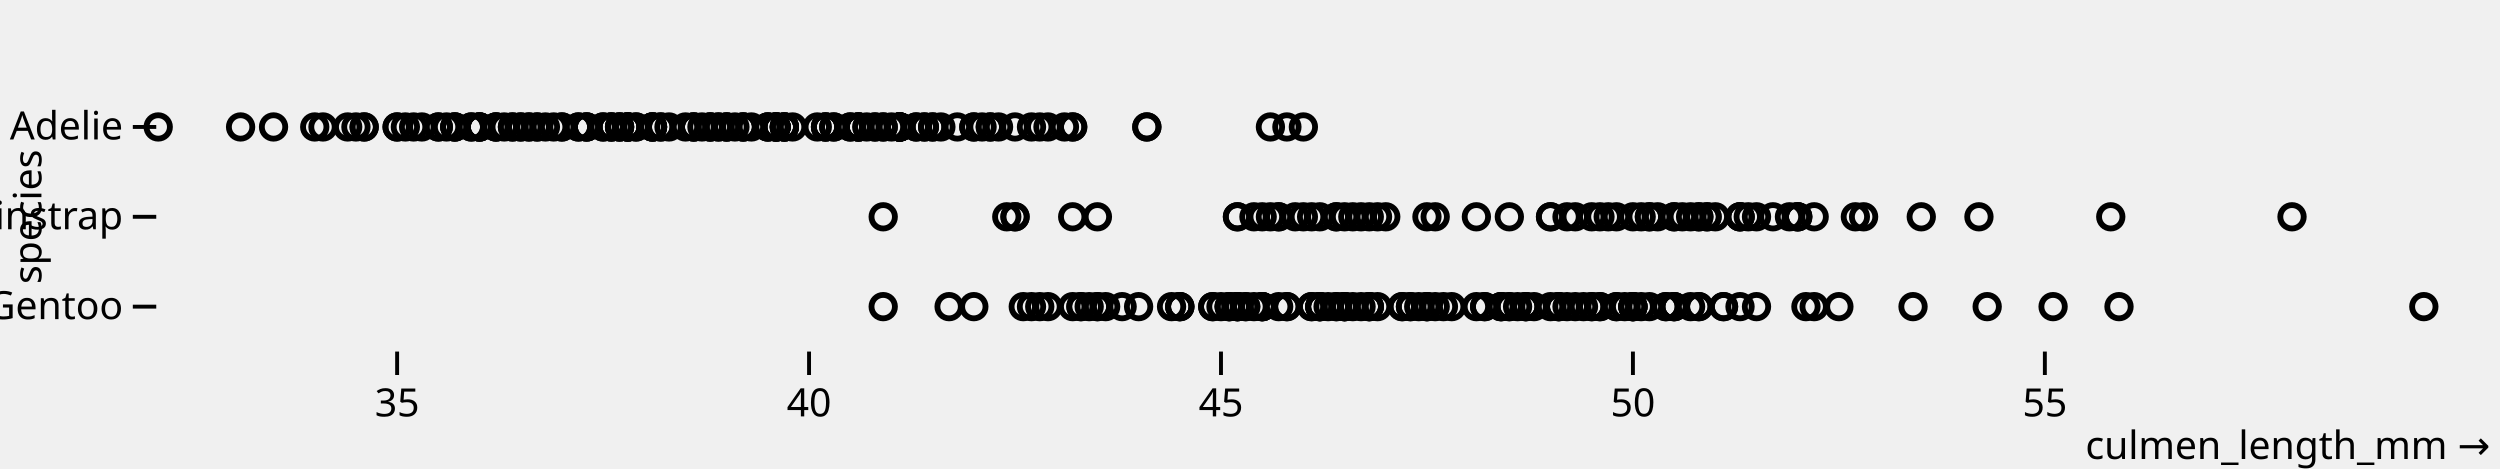
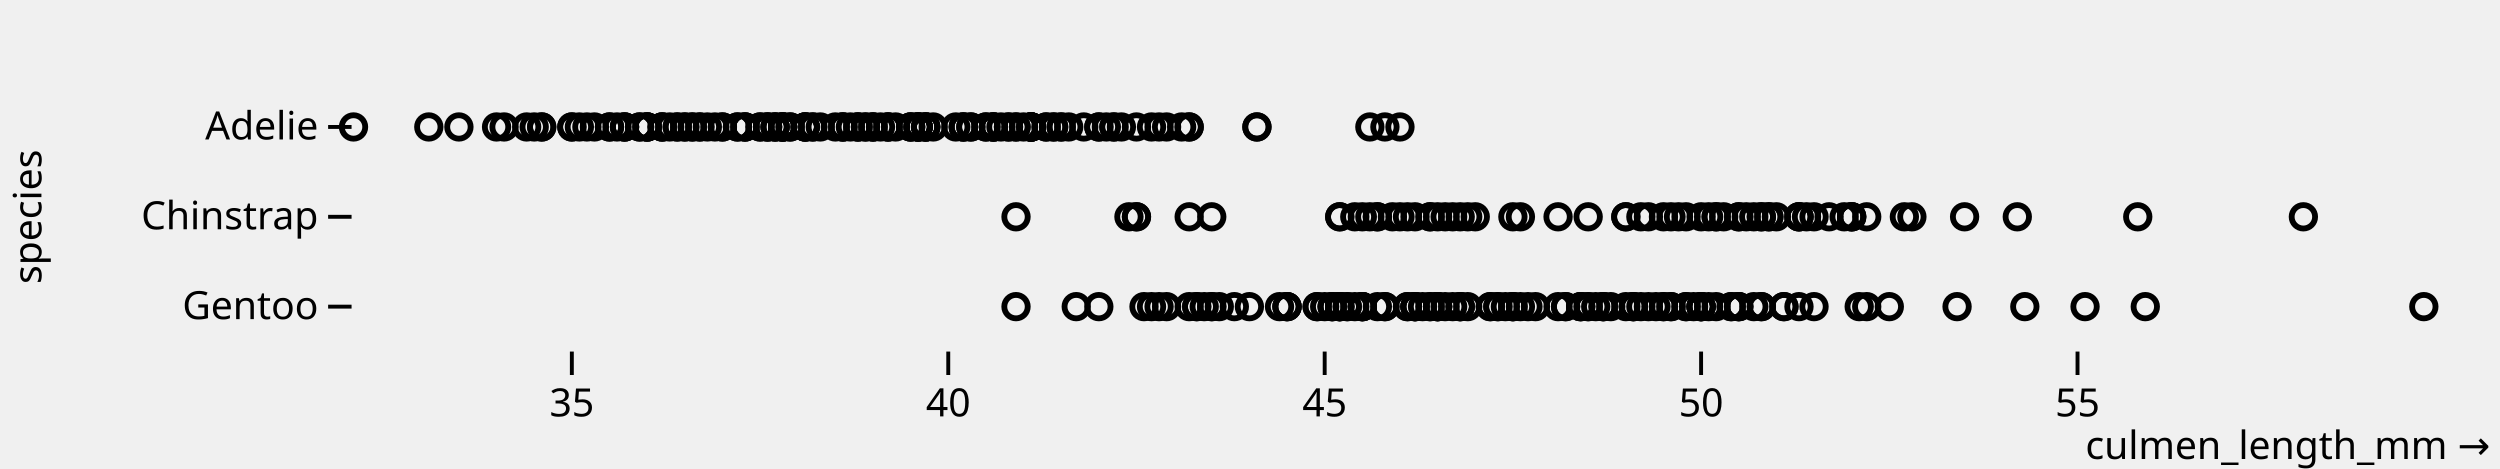
<svg xmlns="http://www.w3.org/2000/svg" class="plot" fill="currentColor" font-family="system-ui, sans-serif" font-size="10" text-anchor="middle" width="640" height="120" viewBox="0 0 640 120">
  <style>
    .plot {
      display: block;
      background: white;
      height: auto;
      height: intrinsic;
      max-width: 100%;
    }

    .plot text,
    .plot tspan {
      white-space: pre;
    }
  </style>
  <g aria-label="y-axis tick" fill="none" stroke="currentColor" transform="translate(0,0.5)">
-     <path transform="translate(40,32)" d="M0,0L-6,0" />
-     <path transform="translate(40,55)" d="M0,0L-6,0" />
-     <path transform="translate(40,78)" d="M0,0L-6,0" />
+     <path transform="translate(90,32)" d="M0,0L-6,0" />
+     <path transform="translate(90,55)" d="M0,0L-6,0" />
+     <path transform="translate(90,78)" d="M0,0L-6,0" />
  </g>
  <g aria-label="y-axis tick label" text-anchor="end" transform="translate(-8.5,0.5)">
-     <text y="0.32em" transform="translate(40,32)">Adelie</text>
-     <text y="0.32em" transform="translate(40,55)">Chinstrap</text>
-     <text y="0.32em" transform="translate(40,78)">Gentoo</text>
-   </g>
-   <g aria-label="y-axis label" transform="translate(-36.5,0.5)">
-     <text y="0.71em" transform="translate(40,55) rotate(-90)">species</text>
+     <text y="0.32em" transform="translate(90,32)">Adelie</text>
+     <text y="0.32em" transform="translate(90,55)">Chinstrap</text>
+     <text y="0.32em" transform="translate(90,78)">Gentoo</text>
+   </g>
+   <g aria-label="y-axis label" transform="translate(-86.5,0.5)">
+     <text y="0.71em" transform="translate(90,55) rotate(-90)">species</text>
  </g>
  <g aria-label="x-axis tick" fill="none" stroke="currentColor" transform="translate(0.5,0)">
-     <path transform="translate(101.1636,90)" d="M0,0L0,6" />
-     <path transform="translate(206.6182,90)" d="M0,0L0,6" />
-     <path transform="translate(312.0727,90)" d="M0,0L0,6" />
-     <path transform="translate(417.5273,90)" d="M0,0L0,6" />
-     <path transform="translate(522.9818,90)" d="M0,0L0,6" />
+     <path transform="translate(145.8909,90)" d="M0,0L0,6" />
+     <path transform="translate(242.2545,90)" d="M0,0L0,6" />
+     <path transform="translate(338.6182,90)" d="M0,0L0,6" />
+     <path transform="translate(434.9818,90)" d="M0,0L0,6" />
+     <path transform="translate(531.3455,90)" d="M0,0L0,6" />
  </g>
  <g aria-label="x-axis tick label" font-variant="tabular-nums" transform="translate(0.5,9.5)">
-     <text y="0.71em" transform="translate(101.1636,90)">35</text>
-     <text y="0.71em" transform="translate(206.6182,90)">40</text>
-     <text y="0.71em" transform="translate(312.0727,90)">45</text>
-     <text y="0.71em" transform="translate(417.5273,90)">50</text>
-     <text y="0.71em" transform="translate(522.9818,90)">55</text>
+     <text y="0.71em" transform="translate(145.8909,90)">35</text>
+     <text y="0.71em" transform="translate(242.2545,90)">40</text>
+     <text y="0.71em" transform="translate(338.6182,90)">45</text>
+     <text y="0.71em" transform="translate(434.9818,90)">50</text>
+     <text y="0.71em" transform="translate(531.3455,90)">55</text>
  </g>
  <g aria-label="x-axis label" text-anchor="end" transform="translate(17.5,27.5)">
    <text transform="translate(620,90)">culmen_length_mm →</text>
  </g>
  <g aria-label="dot" fill="none" stroke="currentColor" stroke-width="1.5" transform="translate(0.5,0.5)">
-     <circle cx="187.636" cy="32" r="3" />
-     <circle cx="196.073" cy="32" r="3" />
-     <circle cx="212.945" cy="32" r="3" />
-     <circle cx="137.018" cy="32" r="3" />
-     <circle cx="191.855" cy="32" r="3" />
-     <circle cx="183.418" cy="32" r="3" />
-     <circle cx="189.745" cy="32" r="3" />
-     <circle cx="82.182" cy="32" r="3" />
-     <circle cx="248.8" cy="32" r="3" />
-     <circle cx="160.218" cy="32" r="3" />
-     <circle cx="160.218" cy="32" r="3" />
-     <circle cx="229.818" cy="32" r="3" />
-     <circle cx="177.091" cy="32" r="3" />
-     <circle cx="92.727" cy="32" r="3" />
-     <circle cx="134.909" cy="32" r="3" />
-     <circle cx="179.2" cy="32" r="3" />
-     <circle cx="259.345" cy="32" r="3" />
-     <circle cx="88.509" cy="32" r="3" />
-     <circle cx="333.164" cy="32" r="3" />
-     <circle cx="160.218" cy="32" r="3" />
-     <circle cx="158.109" cy="32" r="3" />
-     <circle cx="120.145" cy="32" r="3" />
-     <circle cx="168.655" cy="32" r="3" />
-     <circle cx="181.309" cy="32" r="3" />
-     <circle cx="107.491" cy="32" r="3" />
-     <circle cx="219.273" cy="32" r="3" />
-     <circle cx="217.164" cy="32" r="3" />
-     <circle cx="162.327" cy="32" r="3" />
-     <circle cx="217.164" cy="32" r="3" />
-     <circle cx="196.073" cy="32" r="3" />
-     <circle cx="147.564" cy="32" r="3" />
-     <circle cx="196.073" cy="32" r="3" />
-     <circle cx="225.6" cy="32" r="3" />
-     <circle cx="130.691" cy="32" r="3" />
-     <circle cx="189.745" cy="32" r="3" />
-     <circle cx="181.309" cy="32" r="3" />
-     <circle cx="253.018" cy="32" r="3" />
-     <circle cx="156" cy="32" r="3" />
-     <circle cx="202.4" cy="32" r="3" />
-     <circle cx="132.8" cy="32" r="3" />
-     <circle cx="223.491" cy="32" r="3" />
-     <circle cx="122.255" cy="32" r="3" />
-     <circle cx="293.091" cy="32" r="3" />
-     <circle cx="143.345" cy="32" r="3" />
-     <circle cx="198.182" cy="32" r="3" />
-     <circle cx="229.818" cy="32" r="3" />
-     <circle cx="153.891" cy="32" r="3" />
-     <circle cx="122.255" cy="32" r="3" />
-     <circle cx="255.127" cy="32" r="3" />
-     <circle cx="198.182" cy="32" r="3" />
-     <circle cx="208.727" cy="32" r="3" />
-     <circle cx="101.164" cy="32" r="3" />
-     <circle cx="248.8" cy="32" r="3" />
-     <circle cx="90.618" cy="32" r="3" />
-     <circle cx="236.145" cy="32" r="3" />
-     <circle cx="185.527" cy="32" r="3" />
-     <circle cx="219.273" cy="32" r="3" />
-     <circle cx="132.8" cy="32" r="3" />
-     <circle cx="156" cy="32" r="3" />
-     <circle cx="115.927" cy="32" r="3" />
-     <circle cx="234.036" cy="32" r="3" />
-     <circle cx="156" cy="32" r="3" />
-     <circle cx="229.818" cy="32" r="3" />
-     <circle cx="130.691" cy="32" r="3" />
-     <circle cx="240.364" cy="32" r="3" />
-     <circle cx="111.709" cy="32" r="3" />
-     <circle cx="229.818" cy="32" r="3" />
-     <circle cx="120.145" cy="32" r="3" />
-     <circle cx="244.582" cy="32" r="3" />
-     <circle cx="69.527" cy="32" r="3" />
-     <circle cx="200.291" cy="32" r="3" />
-     <circle cx="198.182" cy="32" r="3" />
-     <circle cx="328.945" cy="32" r="3" />
-     <circle cx="111.709" cy="32" r="3" />
-     <circle cx="265.673" cy="32" r="3" />
-     <circle cx="225.6" cy="32" r="3" />
-     <circle cx="147.564" cy="32" r="3" />
-     <circle cx="126.473" cy="32" r="3" />
-     <circle cx="250.909" cy="32" r="3" />
-     <circle cx="92.727" cy="32" r="3" />
-     <circle cx="267.782" cy="32" r="3" />
-     <circle cx="137.018" cy="32" r="3" />
-     <circle cx="103.273" cy="32" r="3" />
-     <circle cx="149.673" cy="32" r="3" />
-     <circle cx="234.036" cy="32" r="3" />
-     <circle cx="128.582" cy="32" r="3" />
-     <circle cx="141.236" cy="32" r="3" />
-     <circle cx="170.764" cy="32" r="3" />
-     <circle cx="183.418" cy="32" r="3" />
-     <circle cx="115.927" cy="32" r="3" />
-     <circle cx="229.818" cy="32" r="3" />
-     <circle cx="80.073" cy="32" r="3" />
-     <circle cx="198.182" cy="32" r="3" />
-     <circle cx="126.473" cy="32" r="3" />
-     <circle cx="223.491" cy="32" r="3" />
-     <circle cx="166.545" cy="32" r="3" />
-     <circle cx="212.945" cy="32" r="3" />
-     <circle cx="61.091" cy="32" r="3" />
-     <circle cx="274.109" cy="32" r="3" />
-     <circle cx="101.164" cy="32" r="3" />
-     <circle cx="227.709" cy="32" r="3" />
-     <circle cx="158.109" cy="32" r="3" />
-     <circle cx="160.218" cy="32" r="3" />
-     <circle cx="162.327" cy="32" r="3" />
-     <circle cx="200.291" cy="32" r="3" />
-     <circle cx="177.091" cy="32" r="3" />
-     <circle cx="168.655" cy="32" r="3" />
-     <circle cx="166.545" cy="32" r="3" />
-     <circle cx="274.109" cy="32" r="3" />
-     <circle cx="166.545" cy="32" r="3" />
-     <circle cx="324.727" cy="32" r="3" />
-     <circle cx="200.291" cy="32" r="3" />
-     <circle cx="253.018" cy="32" r="3" />
-     <circle cx="198.182" cy="32" r="3" />
-     <circle cx="263.564" cy="32" r="3" />
-     <circle cx="177.091" cy="32" r="3" />
-     <circle cx="149.673" cy="32" r="3" />
-     <circle cx="115.927" cy="32" r="3" />
-     <circle cx="229.818" cy="32" r="3" />
-     <circle cx="126.473" cy="32" r="3" />
-     <circle cx="158.109" cy="32" r="3" />
-     <circle cx="210.836" cy="32" r="3" />
-     <circle cx="236.145" cy="32" r="3" />
-     <circle cx="105.382" cy="32" r="3" />
-     <circle cx="219.273" cy="32" r="3" />
-     <circle cx="181.309" cy="32" r="3" />
-     <circle cx="238.255" cy="32" r="3" />
-     <circle cx="185.527" cy="32" r="3" />
-     <circle cx="293.091" cy="32" r="3" />
-     <circle cx="174.982" cy="32" r="3" />
-     <circle cx="272" cy="32" r="3" />
-     <circle cx="139.127" cy="32" r="3" />
-     <circle cx="153.891" cy="32" r="3" />
-     <circle cx="166.545" cy="32" r="3" />
-     <circle cx="229.818" cy="32" r="3" />
-     <circle cx="113.818" cy="32" r="3" />
-     <circle cx="210.836" cy="32" r="3" />
-     <circle cx="143.345" cy="32" r="3" />
-     <circle cx="200.291" cy="32" r="3" />
-     <circle cx="210.836" cy="32" r="3" />
-     <circle cx="219.273" cy="32" r="3" />
-     <circle cx="40" cy="32" r="3" />
-     <circle cx="221.382" cy="32" r="3" />
-     <circle cx="149.673" cy="32" r="3" />
-     <circle cx="185.527" cy="32" r="3" />
-     <circle cx="189.745" cy="32" r="3" />
-     <circle cx="134.909" cy="32" r="3" />
-     <circle cx="122.255" cy="32" r="3" />
-     <circle cx="160.218" cy="32" r="3" />
-     <circle cx="122.255" cy="32" r="3" />
-     <circle cx="238.255" cy="32" r="3" />
-     <circle cx="343.709" cy="55" r="3" />
-     <circle cx="417.527" cy="55" r="3" />
-     <circle cx="444.945" cy="55" r="3" />
-     <circle cx="320.509" cy="55" r="3" />
-     <circle cx="474.473" cy="55" r="3" />
-     <circle cx="316.291" cy="55" r="3" />
-     <circle cx="335.273" cy="55" r="3" />
-     <circle cx="444.945" cy="55" r="3" />
-     <circle cx="333.164" cy="55" r="3" />
-     <circle cx="444.945" cy="55" r="3" />
-     <circle cx="345.818" cy="55" r="3" />
-     <circle cx="453.382" cy="55" r="3" />
-     <circle cx="354.255" cy="55" r="3" />
-     <circle cx="459.709" cy="55" r="3" />
-     <circle cx="331.055" cy="55" r="3" />
-     <circle cx="428.073" cy="55" r="3" />
-     <circle cx="423.855" cy="55" r="3" />
-     <circle cx="586.255" cy="55" r="3" />
-     <circle cx="341.6" cy="55" r="3" />
-     <circle cx="400.655" cy="55" r="3" />
-     <circle cx="257.236" cy="55" r="3" />
-     <circle cx="385.891" cy="55" r="3" />
-     <circle cx="274.109" cy="55" r="3" />
-     <circle cx="430.182" cy="55" r="3" />
-     <circle cx="347.927" cy="55" r="3" />
-     <circle cx="459.709" cy="55" r="3" />
-     <circle cx="428.073" cy="55" r="3" />
-     <circle cx="406.982" cy="55" r="3" />
-     <circle cx="341.6" cy="55" r="3" />
-     <circle cx="476.582" cy="55" r="3" />
-     <circle cx="225.6" cy="55" r="3" />
-     <circle cx="506.109" cy="55" r="3" />
-     <circle cx="259.345" cy="55" r="3" />
-     <circle cx="438.618" cy="55" r="3" />
-     <circle cx="411.2" cy="55" r="3" />
-     <circle cx="364.8" cy="55" r="3" />
-     <circle cx="366.909" cy="55" r="3" />
-     <circle cx="459.709" cy="55" r="3" />
-     <circle cx="352.145" cy="55" r="3" />
-     <circle cx="491.345" cy="55" r="3" />
-     <circle cx="396.436" cy="55" r="3" />
-     <circle cx="337.382" cy="55" r="3" />
-     <circle cx="436.509" cy="55" r="3" />
-     <circle cx="322.618" cy="55" r="3" />
-     <circle cx="436.509" cy="55" r="3" />
-     <circle cx="434.4" cy="55" r="3" />
-     <circle cx="419.636" cy="55" r="3" />
-     <circle cx="396.436" cy="55" r="3" />
-     <circle cx="449.164" cy="55" r="3" />
-     <circle cx="413.309" cy="55" r="3" />
-     <circle cx="377.455" cy="55" r="3" />
-     <circle cx="447.055" cy="55" r="3" />
-     <circle cx="326.836" cy="55" r="3" />
-     <circle cx="432.291" cy="55" r="3" />
-     <circle cx="259.345" cy="55" r="3" />
-     <circle cx="463.927" cy="55" r="3" />
-     <circle cx="316.291" cy="55" r="3" />
-     <circle cx="402.764" cy="55" r="3" />
-     <circle cx="421.745" cy="55" r="3" />
-     <circle cx="324.727" cy="55" r="3" />
-     <circle cx="457.6" cy="55" r="3" />
-     <circle cx="350.036" cy="55" r="3" />
-     <circle cx="326.836" cy="55" r="3" />
-     <circle cx="539.855" cy="55" r="3" />
-     <circle cx="280.436" cy="55" r="3" />
-     <circle cx="409.091" cy="55" r="3" />
-     <circle cx="434.4" cy="55" r="3" />
-     <circle cx="421.745" cy="55" r="3" />
-     <circle cx="335.273" cy="78" r="3" />
-     <circle cx="417.527" cy="78" r="3" />
-     <circle cx="390.109" cy="78" r="3" />
-     <circle cx="417.527" cy="78" r="3" />
-     <circle cx="366.909" cy="78" r="3" />
-     <circle cx="343.709" cy="78" r="3" />
-     <circle cx="320.509" cy="78" r="3" />
-     <circle cx="347.927" cy="78" r="3" />
-     <circle cx="276.218" cy="78" r="3" />
-     <circle cx="350.036" cy="78" r="3" />
-     <circle cx="225.6" cy="78" r="3" />
-     <circle cx="396.436" cy="78" r="3" />
-     <circle cx="322.618" cy="78" r="3" />
-     <circle cx="383.782" cy="78" r="3" />
-     <circle cx="328.945" cy="78" r="3" />
-     <circle cx="402.764" cy="78" r="3" />
-     <circle cx="248.8" cy="78" r="3" />
-     <circle cx="400.655" cy="78" r="3" />
-     <circle cx="337.382" cy="78" r="3" />
-     <circle cx="390.109" cy="78" r="3" />
-     <circle cx="421.745" cy="78" r="3" />
-     <circle cx="314.182" cy="78" r="3" />
-     <circle cx="343.709" cy="78" r="3" />
-     <circle cx="339.491" cy="78" r="3" />
-     <circle cx="267.782" cy="78" r="3" />
-     <circle cx="335.273" cy="78" r="3" />
-     <circle cx="301.527" cy="78" r="3" />
-     <circle cx="371.127" cy="78" r="3" />
-     <circle cx="379.564" cy="78" r="3" />
-     <circle cx="417.527" cy="78" r="3" />
-     <circle cx="360.582" cy="78" r="3" />
-     <circle cx="265.673" cy="78" r="3" />
-     <circle cx="314.182" cy="78" r="3" />
+     <circle cx="224.909" cy="32" r="3" />
+     <circle cx="232.618" cy="32" r="3" />
+     <circle cx="248.036" cy="32" r="3" />
+     <circle cx="178.655" cy="32" r="3" />
+     <circle cx="228.764" cy="32" r="3" />
+     <circle cx="221.055" cy="32" r="3" />
+     <circle cx="226.836" cy="32" r="3" />
+     <circle cx="128.545" cy="32" r="3" />
+     <circle cx="280.8" cy="32" r="3" />
+     <circle cx="199.855" cy="32" r="3" />
+     <circle cx="199.855" cy="32" r="3" />
+     <circle cx="263.455" cy="32" r="3" />
+     <circle cx="215.273" cy="32" r="3" />
+     <circle cx="138.182" cy="32" r="3" />
+     <circle cx="176.727" cy="32" r="3" />
+     <circle cx="217.2" cy="32" r="3" />
+     <circle cx="290.436" cy="32" r="3" />
+     <circle cx="134.327" cy="32" r="3" />
+     <circle cx="357.891" cy="32" r="3" />
+     <circle cx="199.855" cy="32" r="3" />
+     <circle cx="197.927" cy="32" r="3" />
+     <circle cx="163.236" cy="32" r="3" />
+     <circle cx="207.564" cy="32" r="3" />
+     <circle cx="219.127" cy="32" r="3" />
+     <circle cx="151.673" cy="32" r="3" />
+     <circle cx="253.818" cy="32" r="3" />
+     <circle cx="251.891" cy="32" r="3" />
+     <circle cx="201.782" cy="32" r="3" />
+     <circle cx="251.891" cy="32" r="3" />
+     <circle cx="232.618" cy="32" r="3" />
+     <circle cx="188.291" cy="32" r="3" />
+     <circle cx="232.618" cy="32" r="3" />
+     <circle cx="259.6" cy="32" r="3" />
+     <circle cx="172.873" cy="32" r="3" />
+     <circle cx="226.836" cy="32" r="3" />
+     <circle cx="219.127" cy="32" r="3" />
+     <circle cx="284.655" cy="32" r="3" />
+     <circle cx="196" cy="32" r="3" />
+     <circle cx="238.4" cy="32" r="3" />
+     <circle cx="174.8" cy="32" r="3" />
+     <circle cx="257.673" cy="32" r="3" />
+     <circle cx="165.164" cy="32" r="3" />
+     <circle cx="321.273" cy="32" r="3" />
+     <circle cx="184.436" cy="32" r="3" />
+     <circle cx="234.545" cy="32" r="3" />
+     <circle cx="263.455" cy="32" r="3" />
+     <circle cx="194.073" cy="32" r="3" />
+     <circle cx="165.164" cy="32" r="3" />
+     <circle cx="286.582" cy="32" r="3" />
+     <circle cx="234.545" cy="32" r="3" />
+     <circle cx="244.182" cy="32" r="3" />
+     <circle cx="145.891" cy="32" r="3" />
+     <circle cx="280.8" cy="32" r="3" />
+     <circle cx="136.255" cy="32" r="3" />
+     <circle cx="269.236" cy="32" r="3" />
+     <circle cx="222.982" cy="32" r="3" />
+     <circle cx="253.818" cy="32" r="3" />
+     <circle cx="174.8" cy="32" r="3" />
+     <circle cx="196" cy="32" r="3" />
+     <circle cx="159.382" cy="32" r="3" />
+     <circle cx="267.309" cy="32" r="3" />
+     <circle cx="196" cy="32" r="3" />
+     <circle cx="263.455" cy="32" r="3" />
+     <circle cx="172.873" cy="32" r="3" />
+     <circle cx="273.091" cy="32" r="3" />
+     <circle cx="155.527" cy="32" r="3" />
+     <circle cx="263.455" cy="32" r="3" />
+     <circle cx="163.236" cy="32" r="3" />
+     <circle cx="276.945" cy="32" r="3" />
+     <circle cx="116.982" cy="32" r="3" />
+     <circle cx="236.473" cy="32" r="3" />
+     <circle cx="234.545" cy="32" r="3" />
+     <circle cx="354.036" cy="32" r="3" />
+     <circle cx="155.527" cy="32" r="3" />
+     <circle cx="296.218" cy="32" r="3" />
+     <circle cx="259.6" cy="32" r="3" />
+     <circle cx="188.291" cy="32" r="3" />
+     <circle cx="169.018" cy="32" r="3" />
+     <circle cx="282.727" cy="32" r="3" />
+     <circle cx="138.182" cy="32" r="3" />
+     <circle cx="298.145" cy="32" r="3" />
+     <circle cx="178.655" cy="32" r="3" />
+     <circle cx="147.818" cy="32" r="3" />
+     <circle cx="190.218" cy="32" r="3" />
+     <circle cx="267.309" cy="32" r="3" />
+     <circle cx="170.945" cy="32" r="3" />
+     <circle cx="182.509" cy="32" r="3" />
+     <circle cx="209.491" cy="32" r="3" />
+     <circle cx="221.055" cy="32" r="3" />
+     <circle cx="159.382" cy="32" r="3" />
+     <circle cx="263.455" cy="32" r="3" />
+     <circle cx="126.618" cy="32" r="3" />
+     <circle cx="234.545" cy="32" r="3" />
+     <circle cx="169.018" cy="32" r="3" />
+     <circle cx="257.673" cy="32" r="3" />
+     <circle cx="205.636" cy="32" r="3" />
+     <circle cx="248.036" cy="32" r="3" />
+     <circle cx="109.273" cy="32" r="3" />
+     <circle cx="303.927" cy="32" r="3" />
+     <circle cx="145.891" cy="32" r="3" />
+     <circle cx="261.527" cy="32" r="3" />
+     <circle cx="197.927" cy="32" r="3" />
+     <circle cx="199.855" cy="32" r="3" />
+     <circle cx="201.782" cy="32" r="3" />
+     <circle cx="236.473" cy="32" r="3" />
+     <circle cx="215.273" cy="32" r="3" />
+     <circle cx="207.564" cy="32" r="3" />
+     <circle cx="205.636" cy="32" r="3" />
+     <circle cx="303.927" cy="32" r="3" />
+     <circle cx="205.636" cy="32" r="3" />
+     <circle cx="350.182" cy="32" r="3" />
+     <circle cx="236.473" cy="32" r="3" />
+     <circle cx="284.655" cy="32" r="3" />
+     <circle cx="234.545" cy="32" r="3" />
+     <circle cx="294.291" cy="32" r="3" />
+     <circle cx="215.273" cy="32" r="3" />
+     <circle cx="190.218" cy="32" r="3" />
+     <circle cx="159.382" cy="32" r="3" />
+     <circle cx="263.455" cy="32" r="3" />
+     <circle cx="169.018" cy="32" r="3" />
+     <circle cx="197.927" cy="32" r="3" />
+     <circle cx="246.109" cy="32" r="3" />
+     <circle cx="269.236" cy="32" r="3" />
+     <circle cx="149.745" cy="32" r="3" />
+     <circle cx="253.818" cy="32" r="3" />
+     <circle cx="219.127" cy="32" r="3" />
+     <circle cx="271.164" cy="32" r="3" />
+     <circle cx="222.982" cy="32" r="3" />
+     <circle cx="321.273" cy="32" r="3" />
+     <circle cx="213.345" cy="32" r="3" />
+     <circle cx="302" cy="32" r="3" />
+     <circle cx="180.582" cy="32" r="3" />
+     <circle cx="194.073" cy="32" r="3" />
+     <circle cx="205.636" cy="32" r="3" />
+     <circle cx="263.455" cy="32" r="3" />
+     <circle cx="157.455" cy="32" r="3" />
+     <circle cx="246.109" cy="32" r="3" />
+     <circle cx="184.436" cy="32" r="3" />
+     <circle cx="236.473" cy="32" r="3" />
+     <circle cx="246.109" cy="32" r="3" />
+     <circle cx="253.818" cy="32" r="3" />
+     <circle cx="90" cy="32" r="3" />
+     <circle cx="255.745" cy="32" r="3" />
+     <circle cx="190.218" cy="32" r="3" />
+     <circle cx="222.982" cy="32" r="3" />
+     <circle cx="226.836" cy="32" r="3" />
+     <circle cx="176.727" cy="32" r="3" />
+     <circle cx="165.164" cy="32" r="3" />
+     <circle cx="199.855" cy="32" r="3" />
+     <circle cx="165.164" cy="32" r="3" />
+     <circle cx="271.164" cy="32" r="3" />
+     <circle cx="367.527" cy="55" r="3" />
+     <circle cx="434.982" cy="55" r="3" />
+     <circle cx="460.036" cy="55" r="3" />
+     <circle cx="346.327" cy="55" r="3" />
+     <circle cx="487.018" cy="55" r="3" />
+     <circle cx="342.473" cy="55" r="3" />
+     <circle cx="359.818" cy="55" r="3" />
+     <circle cx="460.036" cy="55" r="3" />
+     <circle cx="357.891" cy="55" r="3" />
+     <circle cx="460.036" cy="55" r="3" />
+     <circle cx="369.455" cy="55" r="3" />
+     <circle cx="467.745" cy="55" r="3" />
+     <circle cx="377.164" cy="55" r="3" />
+     <circle cx="473.527" cy="55" r="3" />
+     <circle cx="355.964" cy="55" r="3" />
+     <circle cx="444.618" cy="55" r="3" />
+     <circle cx="440.764" cy="55" r="3" />
+     <circle cx="589.164" cy="55" r="3" />
+     <circle cx="365.6" cy="55" r="3" />
+     <circle cx="419.564" cy="55" r="3" />
+     <circle cx="288.509" cy="55" r="3" />
+     <circle cx="406.073" cy="55" r="3" />
+     <circle cx="303.927" cy="55" r="3" />
+     <circle cx="446.545" cy="55" r="3" />
+     <circle cx="371.382" cy="55" r="3" />
+     <circle cx="473.527" cy="55" r="3" />
+     <circle cx="444.618" cy="55" r="3" />
+     <circle cx="425.345" cy="55" r="3" />
+     <circle cx="365.6" cy="55" r="3" />
+     <circle cx="488.945" cy="55" r="3" />
+     <circle cx="259.6" cy="55" r="3" />
+     <circle cx="515.927" cy="55" r="3" />
+     <circle cx="290.436" cy="55" r="3" />
+     <circle cx="454.255" cy="55" r="3" />
+     <circle cx="429.2" cy="55" r="3" />
+     <circle cx="386.8" cy="55" r="3" />
+     <circle cx="388.727" cy="55" r="3" />
+     <circle cx="473.527" cy="55" r="3" />
+     <circle cx="375.236" cy="55" r="3" />
+     <circle cx="502.436" cy="55" r="3" />
+     <circle cx="415.709" cy="55" r="3" />
+     <circle cx="361.745" cy="55" r="3" />
+     <circle cx="452.327" cy="55" r="3" />
+     <circle cx="348.255" cy="55" r="3" />
+     <circle cx="452.327" cy="55" r="3" />
+     <circle cx="450.4" cy="55" r="3" />
+     <circle cx="436.909" cy="55" r="3" />
+     <circle cx="415.709" cy="55" r="3" />
+     <circle cx="463.891" cy="55" r="3" />
+     <circle cx="431.127" cy="55" r="3" />
+     <circle cx="398.364" cy="55" r="3" />
+     <circle cx="461.964" cy="55" r="3" />
+     <circle cx="352.109" cy="55" r="3" />
+     <circle cx="448.473" cy="55" r="3" />
+     <circle cx="290.436" cy="55" r="3" />
+     <circle cx="477.382" cy="55" r="3" />
+     <circle cx="342.473" cy="55" r="3" />
+     <circle cx="421.491" cy="55" r="3" />
+     <circle cx="438.836" cy="55" r="3" />
+     <circle cx="350.182" cy="55" r="3" />
+     <circle cx="471.6" cy="55" r="3" />
+     <circle cx="373.309" cy="55" r="3" />
+     <circle cx="352.109" cy="55" r="3" />
+     <circle cx="546.764" cy="55" r="3" />
+     <circle cx="309.709" cy="55" r="3" />
+     <circle cx="427.273" cy="55" r="3" />
+     <circle cx="450.4" cy="55" r="3" />
+     <circle cx="438.836" cy="55" r="3" />
+     <circle cx="359.818" cy="78" r="3" />
+     <circle cx="434.982" cy="78" r="3" />
+     <circle cx="409.927" cy="78" r="3" />
+     <circle cx="434.982" cy="78" r="3" />
+     <circle cx="388.727" cy="78" r="3" />
+     <circle cx="367.527" cy="78" r="3" />
+     <circle cx="346.327" cy="78" r="3" />
+     <circle cx="371.382" cy="78" r="3" />
+     <circle cx="305.855" cy="78" r="3" />
+     <circle cx="373.309" cy="78" r="3" />
+     <circle cx="259.6" cy="78" r="3" />
+     <circle cx="415.709" cy="78" r="3" />
+     <circle cx="348.255" cy="78" r="3" />
+     <circle cx="404.145" cy="78" r="3" />
+     <circle cx="354.036" cy="78" r="3" />
+     <circle cx="421.491" cy="78" r="3" />
+     <circle cx="280.8" cy="78" r="3" />
+     <circle cx="419.564" cy="78" r="3" />
+     <circle cx="361.745" cy="78" r="3" />
+     <circle cx="409.927" cy="78" r="3" />
+     <circle cx="438.836" cy="78" r="3" />
+     <circle cx="340.545" cy="78" r="3" />
+     <circle cx="367.527" cy="78" r="3" />
+     <circle cx="363.673" cy="78" r="3" />
+     <circle cx="298.145" cy="78" r="3" />
+     <circle cx="359.818" cy="78" r="3" />
+     <circle cx="328.982" cy="78" r="3" />
+     <circle cx="392.582" cy="78" r="3" />
+     <circle cx="400.291" cy="78" r="3" />
+     <circle cx="434.982" cy="78" r="3" />
+     <circle cx="382.945" cy="78" r="3" />
+     <circle cx="296.218" cy="78" r="3" />
+     <circle cx="340.545" cy="78" r="3" />
    <circle cx="620" cy="78" r="3" />
-     <circle cx="398.545" cy="78" r="3" />
-     <circle cx="383.782" cy="78" r="3" />
-     <circle cx="261.455" cy="78" r="3" />
-     <circle cx="299.418" cy="78" r="3" />
-     <circle cx="290.982" cy="78" r="3" />
-     <circle cx="390.109" cy="78" r="3" />
-     <circle cx="263.564" cy="78" r="3" />
-     <circle cx="409.091" cy="78" r="3" />
-     <circle cx="318.4" cy="78" r="3" />
-     <circle cx="409.091" cy="78" r="3" />
-     <circle cx="428.073" cy="78" r="3" />
-     <circle cx="282.545" cy="78" r="3" />
-     <circle cx="322.618" cy="78" r="3" />
-     <circle cx="428.073" cy="78" r="3" />
-     <circle cx="309.964" cy="78" r="3" />
-     <circle cx="316.291" cy="78" r="3" />
-     <circle cx="345.818" cy="78" r="3" />
-     <circle cx="385.891" cy="78" r="3" />
-     <circle cx="314.182" cy="78" r="3" />
-     <circle cx="419.636" cy="78" r="3" />
-     <circle cx="343.709" cy="78" r="3" />
-     <circle cx="312.073" cy="78" r="3" />
-     <circle cx="286.764" cy="78" r="3" />
-     <circle cx="322.618" cy="78" r="3" />
-     <circle cx="274.109" cy="78" r="3" />
-     <circle cx="425.964" cy="78" r="3" />
-     <circle cx="318.4" cy="78" r="3" />
-     <circle cx="337.382" cy="78" r="3" />
-     <circle cx="326.836" cy="78" r="3" />
-     <circle cx="508.218" cy="78" r="3" />
-     <circle cx="328.945" cy="78" r="3" />
-     <circle cx="413.309" cy="78" r="3" />
-     <circle cx="337.382" cy="78" r="3" />
-     <circle cx="406.982" cy="78" r="3" />
-     <circle cx="280.436" cy="78" r="3" />
-     <circle cx="432.291" cy="78" r="3" />
-     <circle cx="369.018" cy="78" r="3" />
-     <circle cx="341.6" cy="78" r="3" />
-     <circle cx="379.564" cy="78" r="3" />
-     <circle cx="343.709" cy="78" r="3" />
-     <circle cx="341.6" cy="78" r="3" />
-     <circle cx="388" cy="78" r="3" />
-     <circle cx="364.8" cy="78" r="3" />
-     <circle cx="440.727" cy="78" r="3" />
-     <circle cx="316.291" cy="78" r="3" />
-     <circle cx="316.291" cy="78" r="3" />
-     <circle cx="398.545" cy="78" r="3" />
-     <circle cx="470.255" cy="78" r="3" />
-     <circle cx="362.691" cy="78" r="3" />
-     <circle cx="417.527" cy="78" r="3" />
-     <circle cx="309.964" cy="78" r="3" />
-     <circle cx="434.4" cy="78" r="3" />
-     <circle cx="278.327" cy="78" r="3" />
-     <circle cx="444.945" cy="78" r="3" />
-     <circle cx="364.8" cy="78" r="3" />
-     <circle cx="461.818" cy="78" r="3" />
-     <circle cx="364.8" cy="78" r="3" />
-     <circle cx="463.927" cy="78" r="3" />
-     <circle cx="322.618" cy="78" r="3" />
-     <circle cx="406.982" cy="78" r="3" />
-     <circle cx="301.527" cy="78" r="3" />
-     <circle cx="434.4" cy="78" r="3" />
-     <circle cx="404.873" cy="78" r="3" />
-     <circle cx="352.145" cy="78" r="3" />
-     <circle cx="383.782" cy="78" r="3" />
-     <circle cx="440.727" cy="78" r="3" />
-     <circle cx="385.891" cy="78" r="3" />
-     <circle cx="541.964" cy="78" r="3" />
-     <circle cx="358.473" cy="78" r="3" />
-     <circle cx="398.545" cy="78" r="3" />
-     <circle cx="360.582" cy="78" r="3" />
-     <circle cx="350.036" cy="78" r="3" />
-     <circle cx="242.473" cy="78" r="3" />
-     <circle cx="489.236" cy="78" r="3" />
-     <circle cx="276.218" cy="78" r="3" />
-     <circle cx="377.455" cy="78" r="3" />
-     <circle cx="428.073" cy="78" r="3" />
-     <circle cx="413.309" cy="78" r="3" />
-     <circle cx="280.436" cy="78" r="3" />
-     <circle cx="449.164" cy="78" r="3" />
-     <circle cx="337.382" cy="78" r="3" />
-     <circle cx="525.091" cy="78" r="3" />
-     <circle cx="301.527" cy="78" r="3" />
-     <circle cx="392.218" cy="78" r="3" />
-     <circle cx="358.473" cy="78" r="3" />
-     <circle cx="350.036" cy="78" r="3" />
-     <circle cx="425.964" cy="78" r="3" />
-     <circle cx="316.291" cy="78" r="3" />
-     <circle cx="415.418" cy="78" r="3" />
+     <circle cx="417.636" cy="78" r="3" />
+     <circle cx="404.145" cy="78" r="3" />
+     <circle cx="292.364" cy="78" r="3" />
+     <circle cx="327.055" cy="78" r="3" />
+     <circle cx="319.345" cy="78" r="3" />
+     <circle cx="409.927" cy="78" r="3" />
+     <circle cx="294.291" cy="78" r="3" />
+     <circle cx="427.273" cy="78" r="3" />
+     <circle cx="344.4" cy="78" r="3" />
+     <circle cx="427.273" cy="78" r="3" />
+     <circle cx="444.618" cy="78" r="3" />
+     <circle cx="311.636" cy="78" r="3" />
+     <circle cx="348.255" cy="78" r="3" />
+     <circle cx="444.618" cy="78" r="3" />
+     <circle cx="336.691" cy="78" r="3" />
+     <circle cx="342.473" cy="78" r="3" />
+     <circle cx="369.455" cy="78" r="3" />
+     <circle cx="406.073" cy="78" r="3" />
+     <circle cx="340.545" cy="78" r="3" />
+     <circle cx="436.909" cy="78" r="3" />
+     <circle cx="367.527" cy="78" r="3" />
+     <circle cx="338.618" cy="78" r="3" />
+     <circle cx="315.491" cy="78" r="3" />
+     <circle cx="348.255" cy="78" r="3" />
+     <circle cx="303.927" cy="78" r="3" />
+     <circle cx="442.691" cy="78" r="3" />
+     <circle cx="344.4" cy="78" r="3" />
+     <circle cx="361.745" cy="78" r="3" />
+     <circle cx="352.109" cy="78" r="3" />
+     <circle cx="517.855" cy="78" r="3" />
+     <circle cx="354.036" cy="78" r="3" />
+     <circle cx="431.127" cy="78" r="3" />
+     <circle cx="361.745" cy="78" r="3" />
+     <circle cx="425.345" cy="78" r="3" />
+     <circle cx="309.709" cy="78" r="3" />
+     <circle cx="448.473" cy="78" r="3" />
+     <circle cx="390.655" cy="78" r="3" />
+     <circle cx="365.6" cy="78" r="3" />
+     <circle cx="400.291" cy="78" r="3" />
+     <circle cx="367.527" cy="78" r="3" />
+     <circle cx="365.6" cy="78" r="3" />
+     <circle cx="408" cy="78" r="3" />
+     <circle cx="386.8" cy="78" r="3" />
+     <circle cx="456.182" cy="78" r="3" />
+     <circle cx="342.473" cy="78" r="3" />
+     <circle cx="342.473" cy="78" r="3" />
+     <circle cx="417.636" cy="78" r="3" />
+     <circle cx="483.164" cy="78" r="3" />
+     <circle cx="384.873" cy="78" r="3" />
+     <circle cx="434.982" cy="78" r="3" />
+     <circle cx="336.691" cy="78" r="3" />
+     <circle cx="450.4" cy="78" r="3" />
+     <circle cx="307.782" cy="78" r="3" />
+     <circle cx="460.036" cy="78" r="3" />
+     <circle cx="386.8" cy="78" r="3" />
+     <circle cx="475.455" cy="78" r="3" />
+     <circle cx="386.8" cy="78" r="3" />
+     <circle cx="477.382" cy="78" r="3" />
+     <circle cx="348.255" cy="78" r="3" />
+     <circle cx="425.345" cy="78" r="3" />
+     <circle cx="328.982" cy="78" r="3" />
+     <circle cx="450.4" cy="78" r="3" />
+     <circle cx="423.418" cy="78" r="3" />
+     <circle cx="375.236" cy="78" r="3" />
+     <circle cx="404.145" cy="78" r="3" />
+     <circle cx="456.182" cy="78" r="3" />
+     <circle cx="406.073" cy="78" r="3" />
+     <circle cx="548.691" cy="78" r="3" />
+     <circle cx="381.018" cy="78" r="3" />
+     <circle cx="417.636" cy="78" r="3" />
+     <circle cx="382.945" cy="78" r="3" />
+     <circle cx="373.309" cy="78" r="3" />
+     <circle cx="275.018" cy="78" r="3" />
+     <circle cx="500.509" cy="78" r="3" />
+     <circle cx="305.855" cy="78" r="3" />
+     <circle cx="398.364" cy="78" r="3" />
+     <circle cx="444.618" cy="78" r="3" />
+     <circle cx="431.127" cy="78" r="3" />
+     <circle cx="309.709" cy="78" r="3" />
+     <circle cx="463.891" cy="78" r="3" />
+     <circle cx="361.745" cy="78" r="3" />
+     <circle cx="533.273" cy="78" r="3" />
+     <circle cx="328.982" cy="78" r="3" />
+     <circle cx="411.855" cy="78" r="3" />
+     <circle cx="381.018" cy="78" r="3" />
+     <circle cx="373.309" cy="78" r="3" />
+     <circle cx="442.691" cy="78" r="3" />
+     <circle cx="342.473" cy="78" r="3" />
+     <circle cx="433.055" cy="78" r="3" />
  </g>
  <g aria-label="tip" fill="white" stroke="currentColor" pointer-events="none" text-anchor="start" transform="translate(0.5,0.5)" />
</svg>
